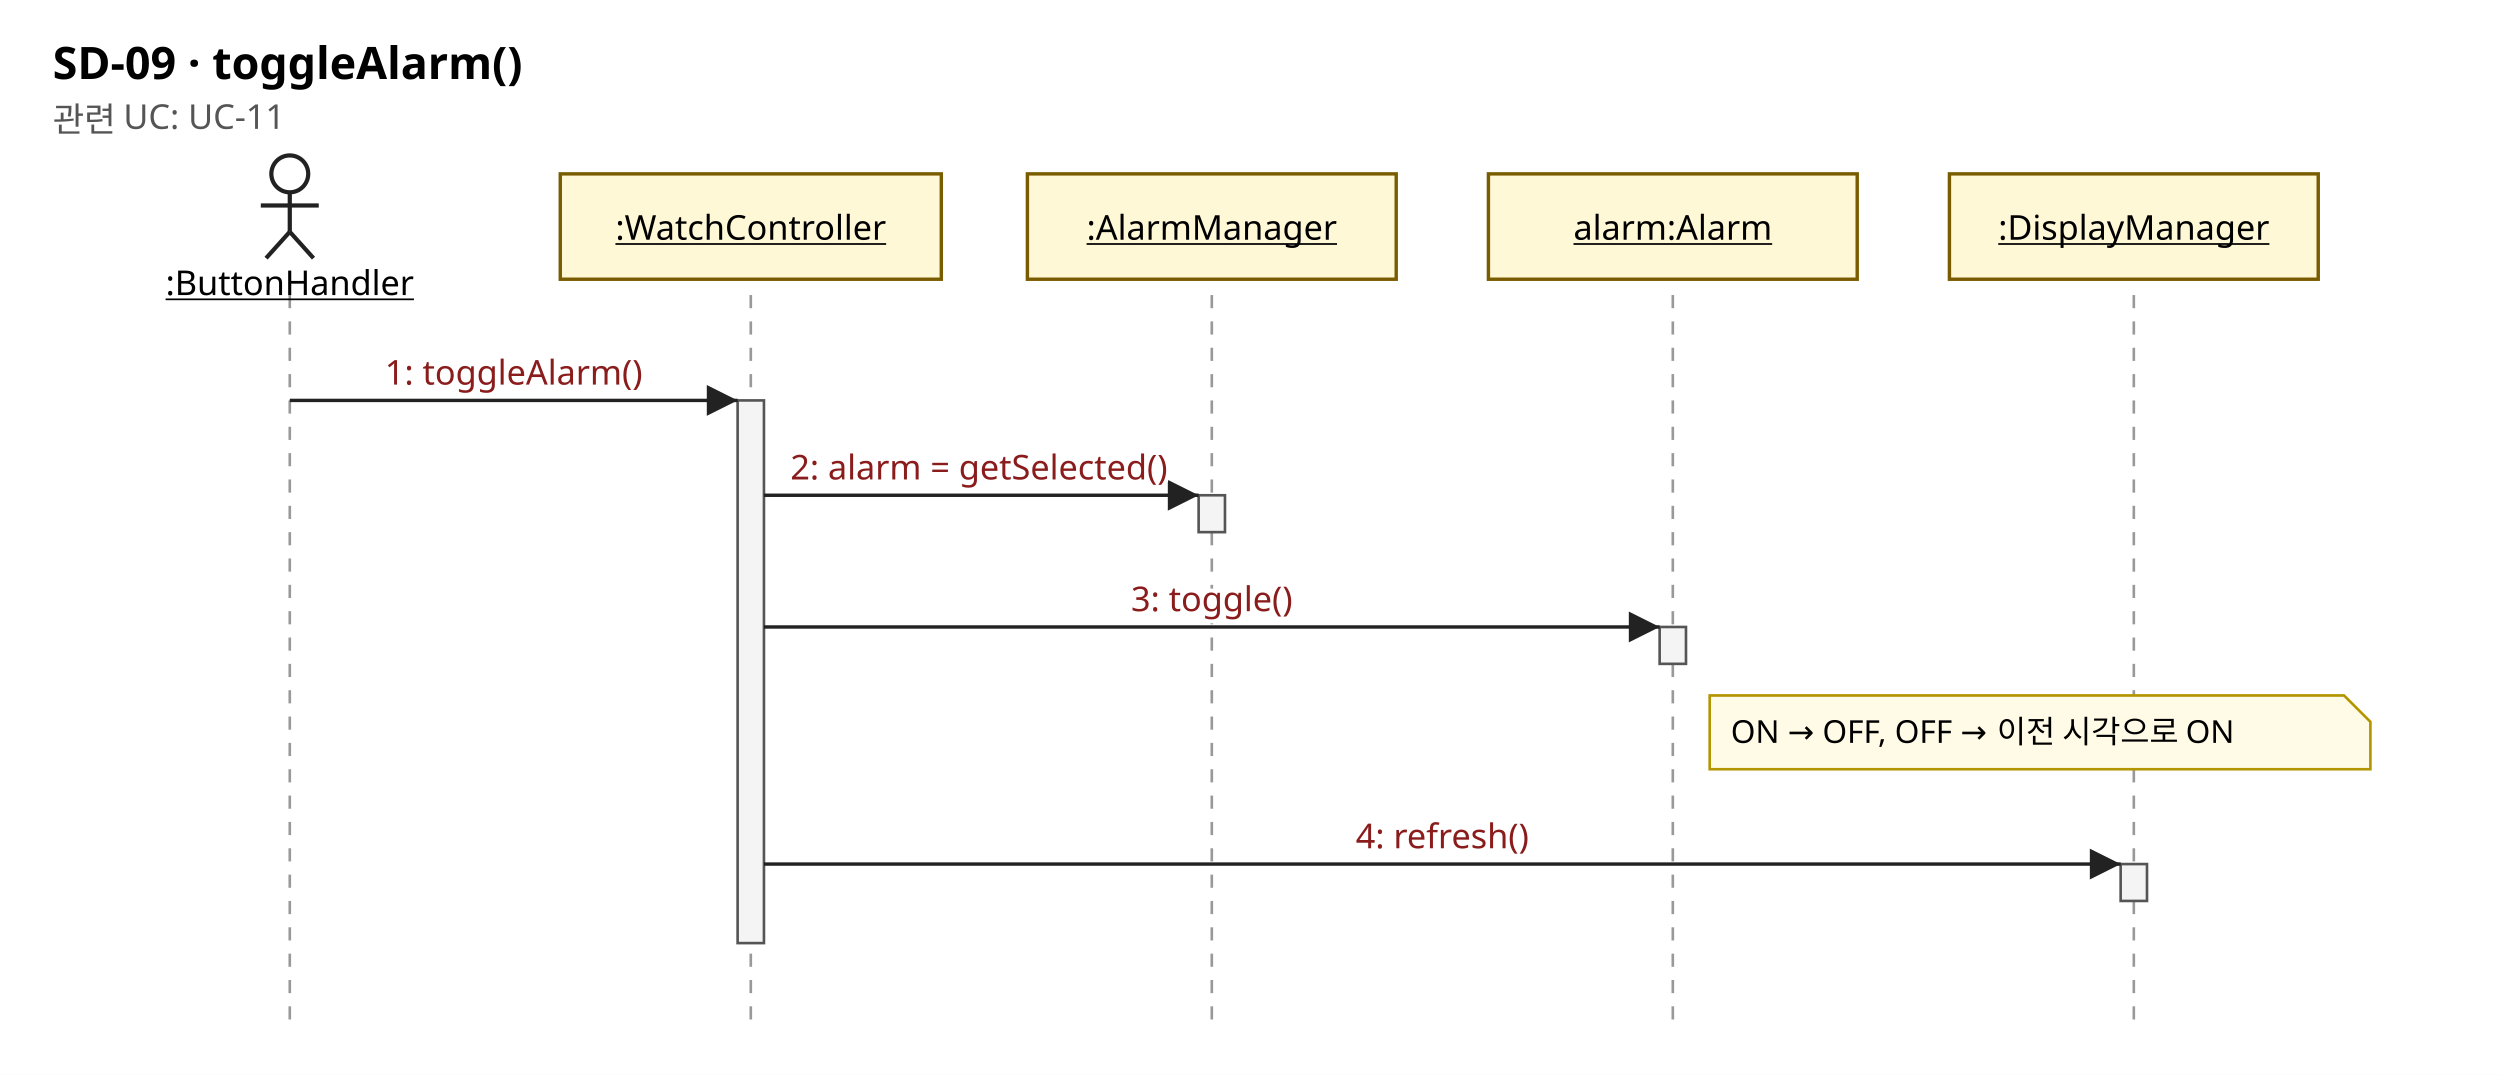
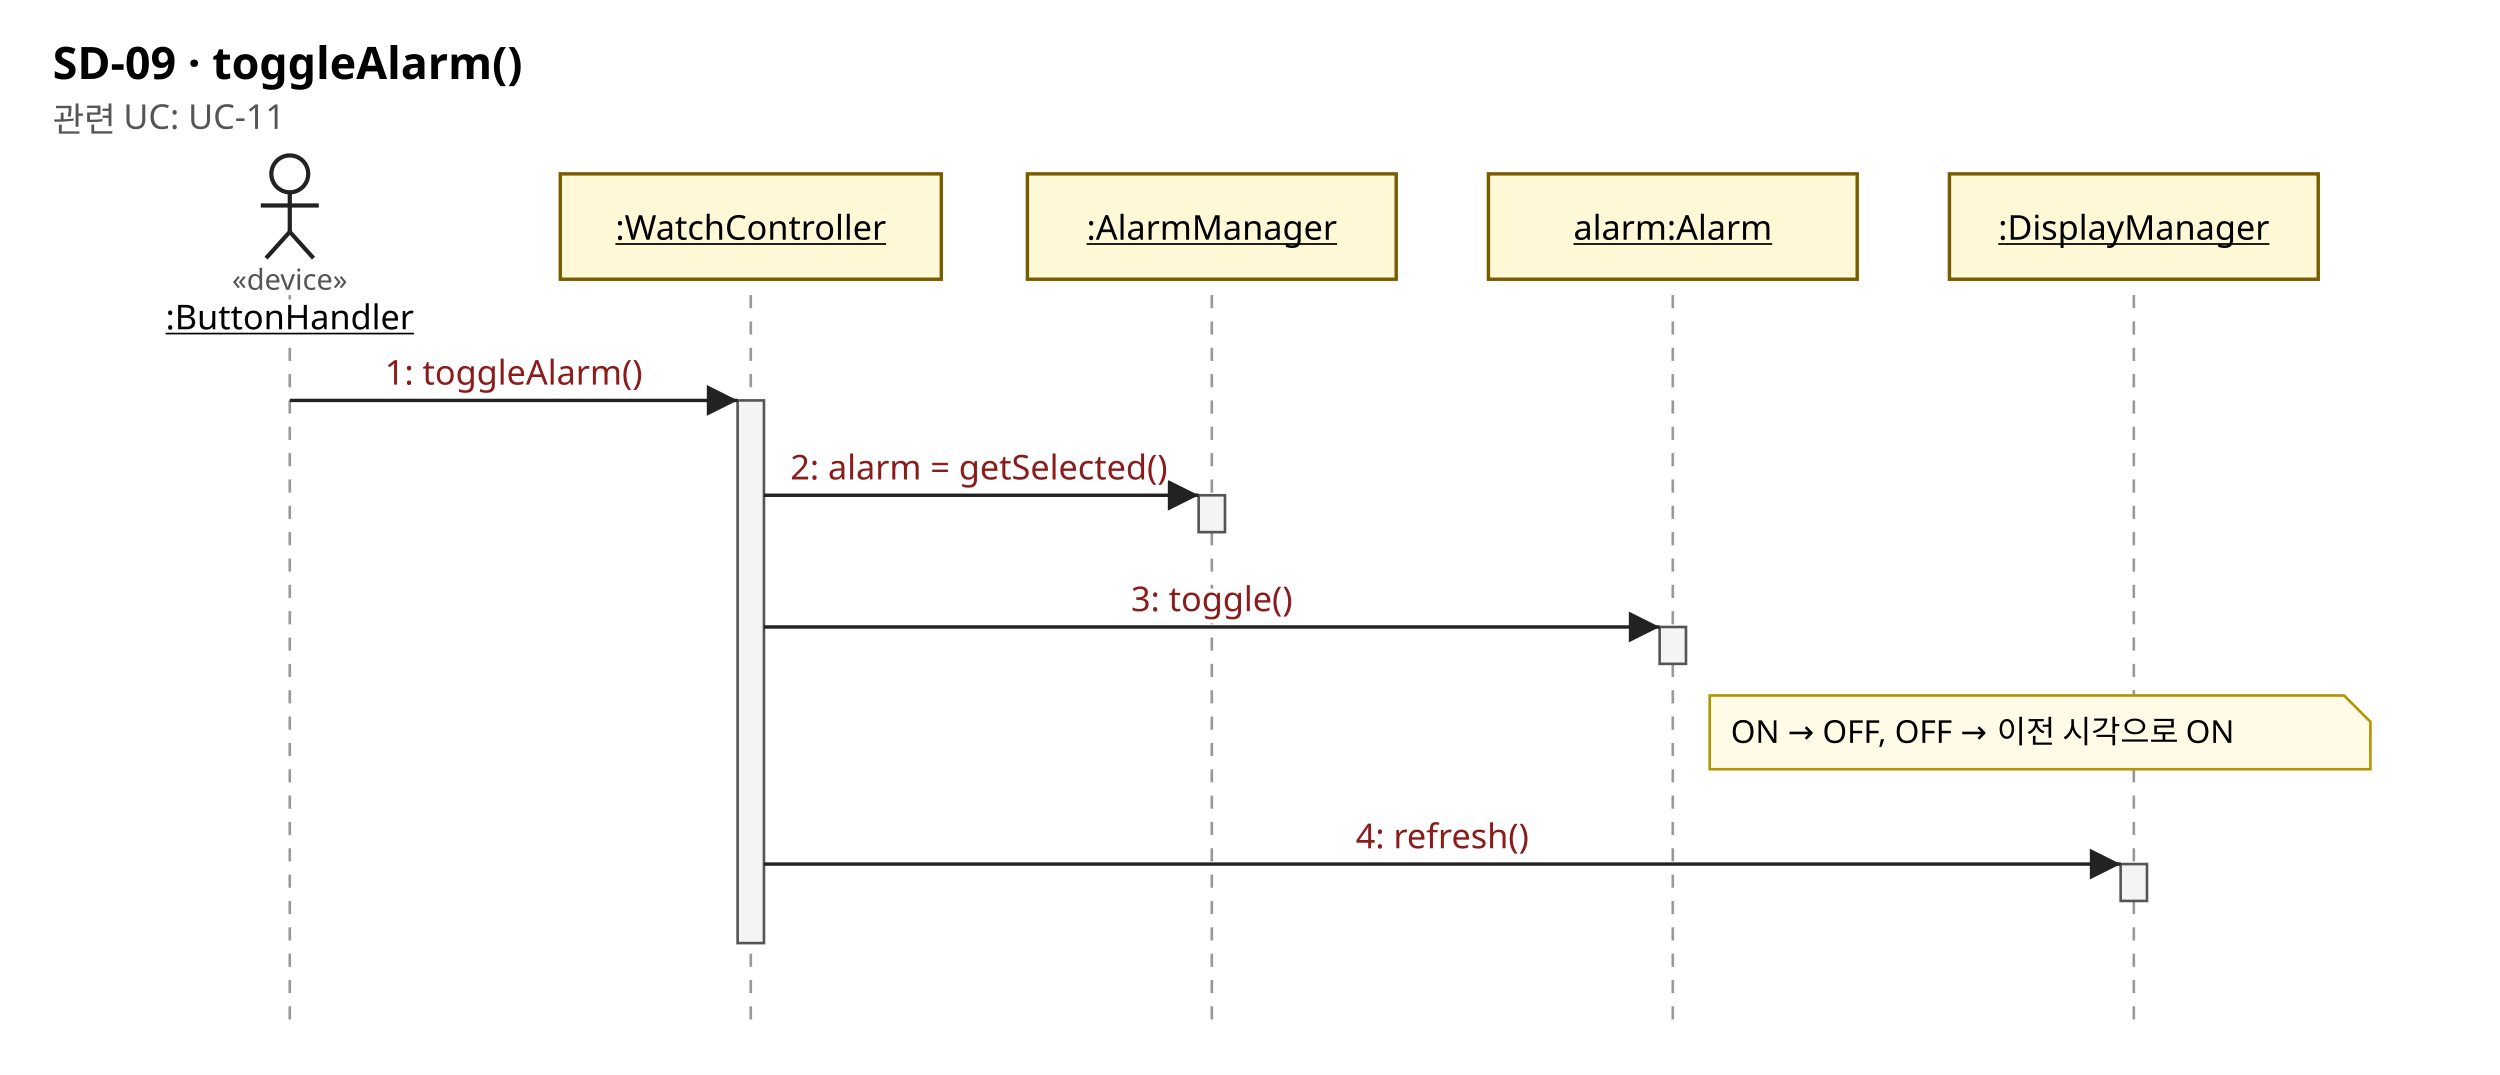
<svg xmlns="http://www.w3.org/2000/svg" width="949" height="408" viewBox="0 0 949 408" font-family="Malgun Gothic, Apple SD Gothic Neo, Noto Sans KR, WenQuanYi Zen Hei, sans-serif">
  <defs>
    <marker id="f" viewBox="0 0 10 10" refX="10" refY="5" markerWidth="9" markerHeight="9" orient="auto">
      <path d="M0,0 L10,5 L0,10 z" fill="#222" />
    </marker>
  </defs>
  <rect width="949" height="408" fill="#fff" />
  <text x="20" y="30" font-size="17" font-weight="bold">SD-09 · toggleAlarm()</text>
  <text x="20" y="50" font-size="13" fill="#555">관련 UC: UC-11</text>
  <line x1="110" y1="112" x2="110" y2="388" stroke="#999" stroke-dasharray="5 5" />
  <g stroke="#222" stroke-width="1.6" fill="none">
    <circle cx="110" cy="66" r="7" />
    <line x1="110" y1="73" x2="110" y2="88" />
    <line x1="99" y1="78" x2="121" y2="78" />
    <line x1="110" y1="88" x2="101" y2="98" />
    <line x1="110" y1="88" x2="119" y2="98" />
  </g>
-   <text x="110" y="112" text-anchor="middle" font-size="13" text-decoration="underline">:ButtonHandler</text>
+   <text x="110" y="110" text-anchor="middle" font-size="11" fill="#555" stroke="#fff" stroke-width="4" paint-order="stroke">«device»</text>
+   <text x="110" y="125" text-anchor="middle" font-size="13" text-decoration="underline" stroke="#fff" stroke-width="4" paint-order="stroke">:ButtonHandler</text>
  <line x1="285" y1="112" x2="285" y2="388" stroke="#999" stroke-dasharray="5 5" />
  <rect x="212.68" y="66" width="144.64" height="40" fill="#fff8d6" stroke="#7a5c00" stroke-width="1.3" />
  <text x="285" y="91" text-anchor="middle" font-size="13" text-decoration="underline">:WatchController</text>
  <line x1="460" y1="112" x2="460" y2="388" stroke="#999" stroke-dasharray="5 5" />
  <rect x="390.0" y="66" width="140" height="40" fill="#fff8d6" stroke="#7a5c00" stroke-width="1.3" />
  <text x="460" y="91" text-anchor="middle" font-size="13" text-decoration="underline">:AlarmManager</text>
  <line x1="635" y1="112" x2="635" y2="388" stroke="#999" stroke-dasharray="5 5" />
  <rect x="565.0" y="66" width="140" height="40" fill="#fff8d6" stroke="#7a5c00" stroke-width="1.3" />
  <text x="635" y="91" text-anchor="middle" font-size="13" text-decoration="underline">alarm:Alarm</text>
  <line x1="810" y1="112" x2="810" y2="388" stroke="#999" stroke-dasharray="5 5" />
  <rect x="740.0" y="66" width="140" height="40" fill="#fff8d6" stroke="#7a5c00" stroke-width="1.3" />
  <text x="810" y="91" text-anchor="middle" font-size="13" text-decoration="underline">:DisplayManager</text>
  <rect x="455" y="188" width="10" height="14" fill="#f4f4f4" stroke="#555" />
  <rect x="630" y="238" width="10" height="14" fill="#f4f4f4" stroke="#555" />
  <rect x="805" y="328" width="10" height="14" fill="#f4f4f4" stroke="#555" />
  <rect x="280" y="152" width="10" height="206" fill="#f4f4f4" stroke="#555" />
  <line x1="110" y1="152" x2="280" y2="152" stroke="#222" stroke-width="1.3" marker-end="url(#f)" />
  <text x="195.0" y="146" text-anchor="middle" font-size="13" fill="#8a1c1c" stroke="#fff" stroke-width="3" paint-order="stroke">1: toggleAlarm()</text>
  <line x1="290" y1="188" x2="455" y2="188" stroke="#222" stroke-width="1.3" marker-end="url(#f)" />
  <text x="300" y="182" font-size="13" fill="#8a1c1c" stroke="#fff" stroke-width="3" paint-order="stroke">2: alarm = getSelected()</text>
  <line x1="290" y1="238" x2="630" y2="238" stroke="#222" stroke-width="1.3" marker-end="url(#f)" />
  <text x="460.0" y="232" text-anchor="middle" font-size="13" fill="#8a1c1c" stroke="#fff" stroke-width="3" paint-order="stroke">3: toggle()</text>
  <path d="M649,264 h240.8 l10,10 v18 h-250.8 z" fill="#fffbe6" stroke="#b39500" />
  <text x="657" y="282" font-size="12">ON → OFF, OFF → 이전 시각으로 ON</text>
  <line x1="290" y1="328" x2="805" y2="328" stroke="#222" stroke-width="1.3" marker-end="url(#f)" />
  <text x="547.5" y="322" text-anchor="middle" font-size="13" fill="#8a1c1c" stroke="#fff" stroke-width="3" paint-order="stroke">4: refresh()</text>
</svg>
